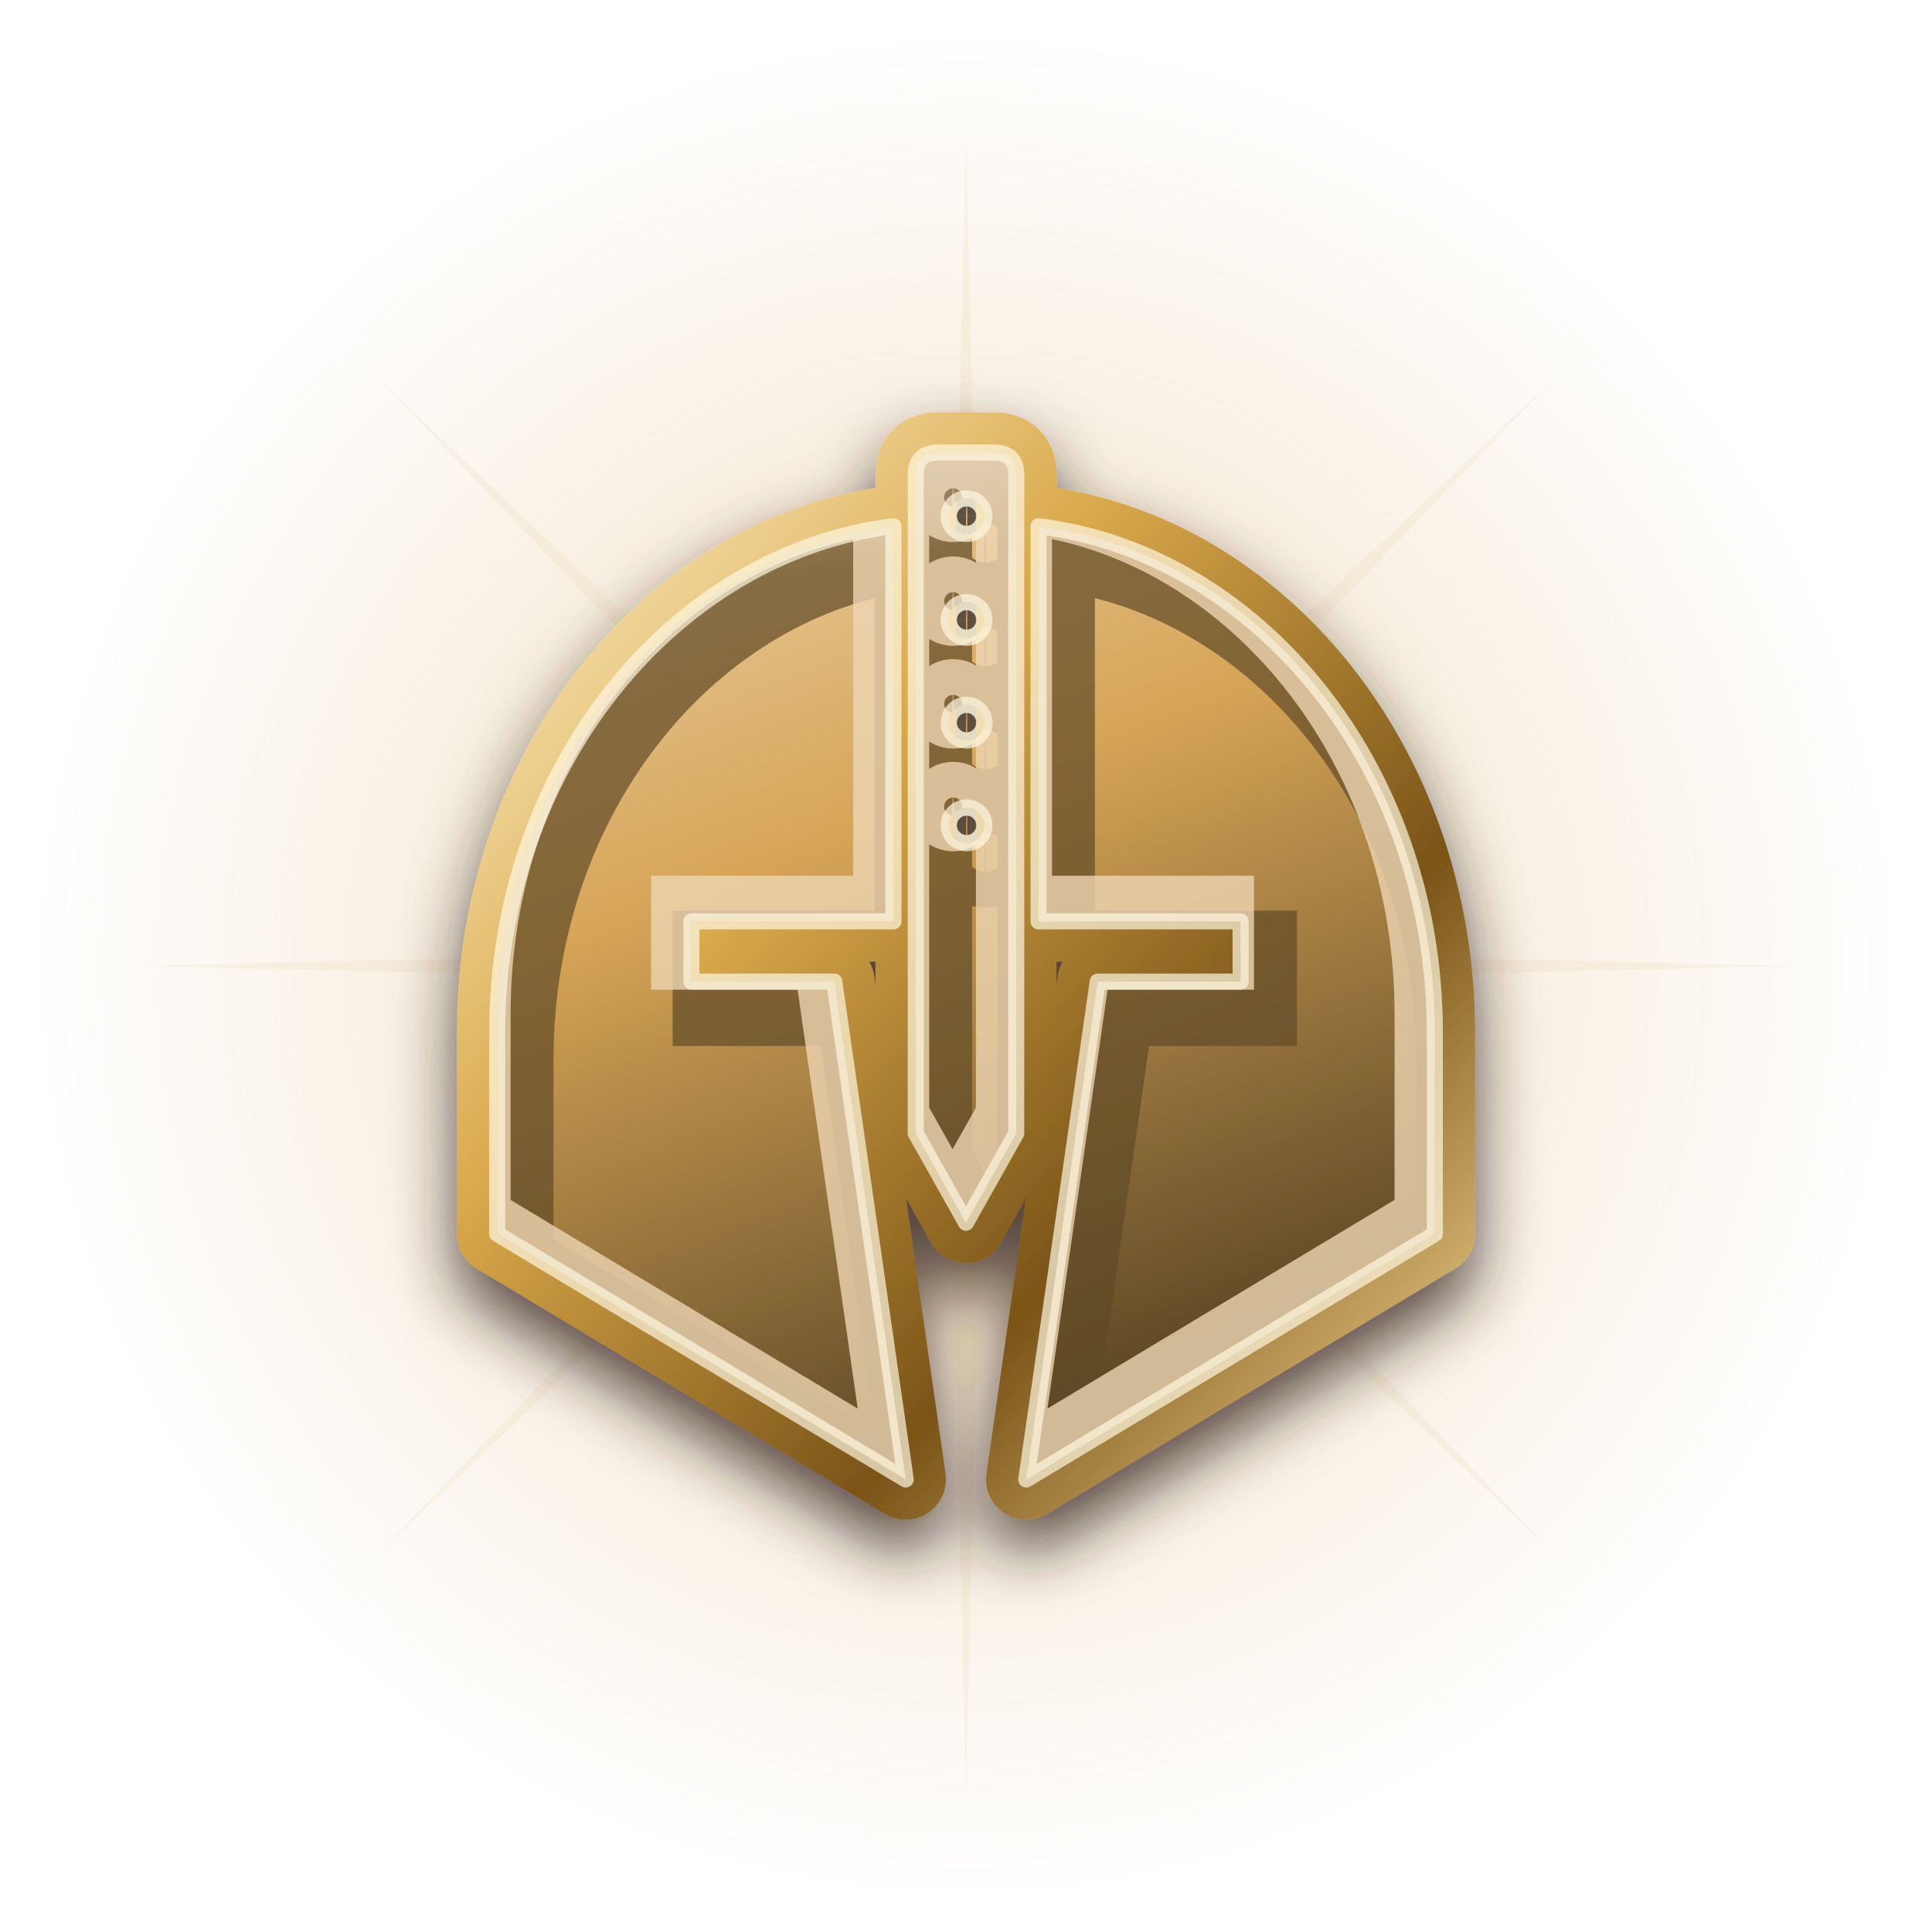
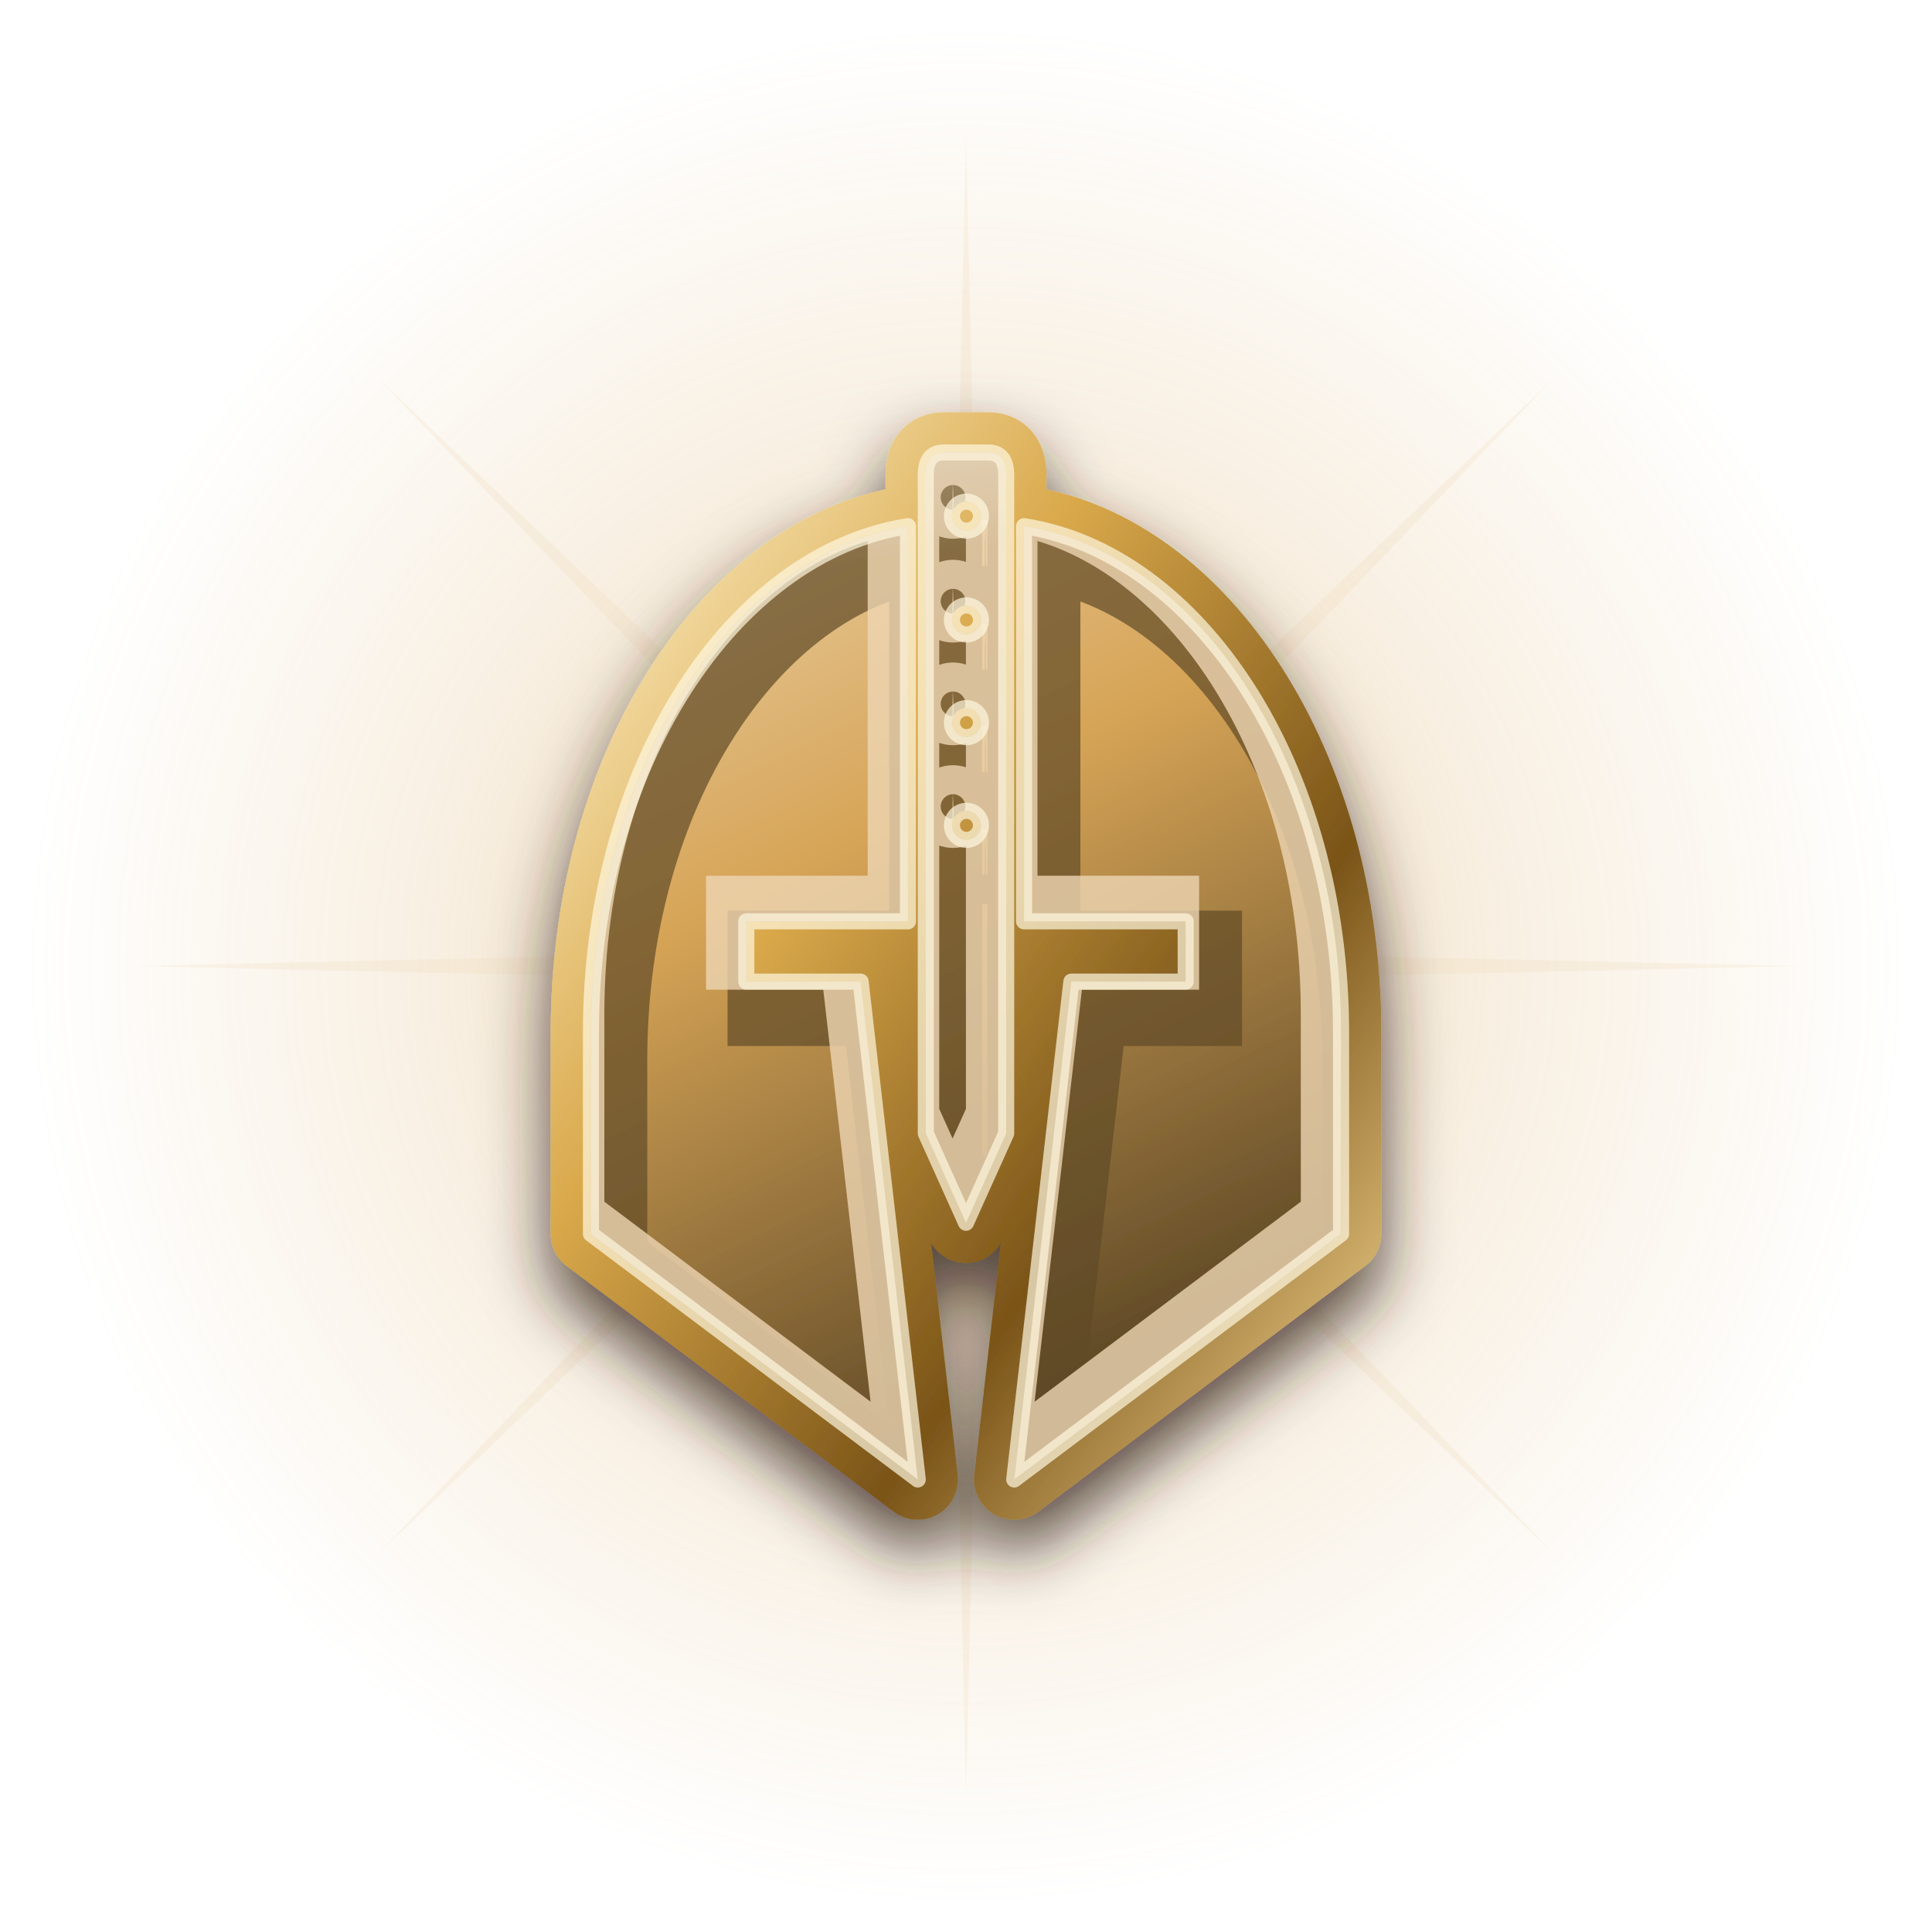
<svg xmlns="http://www.w3.org/2000/svg" viewBox="-6 -6 36 36">
  <defs>
    <radialGradient id="halo">
      <stop offset="0" stop-color="#d6a456" stop-opacity=".55" />
      <stop offset=".55" stop-color="#d6a456" stop-opacity=".18" />
      <stop offset="1" stop-color="#d6a456" stop-opacity="0" />
    </radialGradient>
    <linearGradient id="face" x1="0" y1="0" x2=".35" y2="1">
      <stop offset="0" stop-color="#edd6b3" />
      <stop offset=".45" stop-color="#d6a456" />
      <stop offset="1" stop-color="#604a27" />
    </linearGradient>
    <linearGradient id="rim" x1="0" y1="0" x2="1" y2="1">
      <stop offset="0" stop-color="#fff4cf" />
      <stop offset=".35" stop-color="#d9a84a" />
      <stop offset=".7" stop-color="#7a5418" />
      <stop offset="1" stop-color="#f0d08a" />
    </linearGradient>
    <linearGradient id="gloss" x1="0" y1="0" x2="0" y2="1">
      <stop offset="0" stop-color="#fff" stop-opacity=".7" />
      <stop offset=".5" stop-color="#fff" stop-opacity="0" />
    </linearGradient>
    <clipPath id="cp">
-       <path d="M43.5 10.6 C24 13 8 32 8 56 V74 L44.6 96 L38.2 51.4 H25.4 V46 H43.5 Z M56.5 10.6 C76 13 92 32 92 56 V74 L55.4 96 L61.8 51.4 H74.6 V46 H56.5 Z M45.5 6 Q45.5 4 47.5 4 H52.5 Q54.5 4 54.5 6 V65 L50 73 L45.5 65 Z M50 8.1 A1.6 1.6 0 1 0 50.1 8.1 Z M50 17.4 A1.6 1.6 0 1 0 50.1 17.4 Z M50 26.6 A1.6 1.6 0 1 0 50.1 26.6 Z M50 35.8 A1.6 1.6 0 1 0 50.1 35.8 Z" fill-rule="evenodd" transform="translate(1.6 1.6) scale(.208)" clip-rule="evenodd" />
+       <path d="M 44.8 10.6 C 29.2 13 16.4 32 16.4 56 V 74 L 45.68 96 L 40.56 51.4 H 30.32 V 46 H 44.8 Z M 55.2 10.6 C 70.8 13 83.6 32 83.6 56 V 74 L 54.32 96 L 59.44 51.4 H 69.68 V 46 H 55.2 Z M 46.4 6 Q 46.4 4 48 4 H 52 Q 53.6 4 53.6 6 V 65 L 50 73 L 46.4 65 Z M 50 8.4 A 1.3 1.3 0 1 0 50.08 8.4 Z M 50 17.7 A 1.3 1.3 0 1 0 50.08 17.7 Z M 50 26.9 A 1.3 1.3 0 1 0 50.08 26.9 Z M 50 36.1 A 1.3 1.3 0 1 0 50.08 36.1 Z" fill-rule="evenodd" transform="translate(1.6 1.6) scale(.208)" clip-rule="evenodd" />
    </clipPath>
    <filter id="sh" x="-30%" y="-30%" width="160%" height="160%">
      <feDropShadow dx="0" dy=".6" stdDeviation=".6" flood-color="#2f2413" flood-opacity=".8" />
    </filter>
  </defs>
  <circle cx="12" cy="12" r="17.5" fill="url(#halo)" />
  <path d="M12 -3.5 L12.35 12 L12 27.5 L11.65 12 Z" fill="#edd6b3" opacity=".22" transform="rotate(0 12 12)" />
  <path d="M12 -3.5 L12.35 12 L12 27.5 L11.65 12 Z" fill="#edd6b3" opacity=".22" transform="rotate(45 12 12)" />
  <path d="M12 -3.5 L12.35 12 L12 27.5 L11.65 12 Z" fill="#edd6b3" opacity=".22" transform="rotate(90 12 12)" />
  <path d="M12 -3.5 L12.35 12 L12 27.5 L11.65 12 Z" fill="#edd6b3" opacity=".22" transform="rotate(135 12 12)" />
  <g filter="url(#sh)">
    <g transform="translate(1.6 1.6) scale(.208)">
-       <path d="M43.5 10.6 C24 13 8 32 8 56 V74 L44.6 96 L38.2 51.4 H25.4 V46 H43.5 Z M56.5 10.6 C76 13 92 32 92 56 V74 L55.4 96 L61.8 51.4 H74.6 V46 H56.5 Z M45.5 6 Q45.5 4 47.5 4 H52.5 Q54.5 4 54.5 6 V65 L50 73 L45.5 65 Z M50 8.1 A1.6 1.6 0 1 0 50.1 8.1 Z M50 17.4 A1.6 1.6 0 1 0 50.1 17.4 Z M50 26.6 A1.6 1.6 0 1 0 50.1 26.6 Z M50 35.8 A1.6 1.6 0 1 0 50.1 35.8 Z" fill-rule="evenodd" fill="#2f2413" stroke="url(#rim)" stroke-width="7.21" stroke-linejoin="round" />
-       <path d="M43.5 10.6 C24 13 8 32 8 56 V74 L44.6 96 L38.2 51.4 H25.4 V46 H43.5 Z M56.5 10.6 C76 13 92 32 92 56 V74 L55.4 96 L61.8 51.4 H74.6 V46 H56.5 Z M45.5 6 Q45.5 4 47.5 4 H52.5 Q54.5 4 54.5 6 V65 L50 73 L45.5 65 Z M50 8.1 A1.6 1.6 0 1 0 50.1 8.1 Z M50 17.4 A1.6 1.6 0 1 0 50.1 17.4 Z M50 26.6 A1.6 1.6 0 1 0 50.1 26.6 Z M50 35.8 A1.6 1.6 0 1 0 50.1 35.8 Z" fill-rule="evenodd" fill="url(#face)" />
+       <path d="M 44.8 10.6 C 29.2 13 16.4 32 16.4 56 V 74 L 45.68 96 L 40.56 51.4 H 30.32 V 46 H 44.8 Z M 55.2 10.6 C 70.8 13 83.6 32 83.6 56 V 74 L 54.32 96 L 59.44 51.4 H 69.68 V 46 H 55.2 Z M 46.4 6 Q 46.4 4 48 4 H 52 Q 53.6 4 53.6 6 V 65 L 50 73 L 46.4 65 Z M 50 8.4 A 1.3 1.3 0 1 0 50.08 8.4 Z M 50 17.7 A 1.3 1.3 0 1 0 50.08 17.7 Z M 50 26.9 A 1.3 1.3 0 1 0 50.08 26.9 Z M 50 36.1 A 1.3 1.3 0 1 0 50.08 36.1 Z" fill-rule="evenodd" fill="#2f2413" stroke="url(#rim)" stroke-width="7.21" stroke-linejoin="round" />
+       <path d="M 44.8 10.6 C 29.2 13 16.4 32 16.4 56 V 74 L 45.68 96 L 40.56 51.4 H 30.32 V 46 H 44.8 Z M 55.2 10.6 C 70.8 13 83.6 32 83.6 56 V 74 L 54.32 96 L 59.44 51.4 H 69.68 V 46 H 55.2 Z M 46.4 6 Q 46.4 4 48 4 H 52 Q 53.6 4 53.6 6 V 65 L 50 73 L 46.4 65 Z M 50 8.4 A 1.3 1.3 0 1 0 50.08 8.4 Z M 50 17.7 A 1.3 1.3 0 1 0 50.08 17.7 Z M 50 26.9 A 1.3 1.3 0 1 0 50.08 26.9 Z M 50 36.1 A 1.3 1.3 0 1 0 50.08 36.1 Z" fill-rule="evenodd" fill="url(#face)" />
    </g>
    <g clip-path="url(#cp)">
      <g transform="translate(1.6 1.6) scale(.208)">
-         <path d="M43.5 10.6 C24 13 8 32 8 56 V74 L44.6 96 L38.2 51.4 H25.4 V46 H43.5 Z M56.5 10.6 C76 13 92 32 92 56 V74 L55.4 96 L61.8 51.4 H74.6 V46 H56.5 Z M45.5 6 Q45.5 4 47.5 4 H52.5 Q54.5 4 54.5 6 V65 L50 73 L45.5 65 Z M50 8.1 A1.6 1.6 0 1 0 50.1 8.1 Z M50 17.4 A1.6 1.6 0 1 0 50.1 17.4 Z M50 26.6 A1.6 1.6 0 1 0 50.1 26.6 Z M50 35.8 A1.6 1.6 0 1 0 50.1 35.8 Z" fill-rule="evenodd" fill="none" stroke="#604a27" stroke-width="6.73" opacity=".7" transform="translate(1.682692 2.403846)" />
-         <path d="M43.5 10.6 C24 13 8 32 8 56 V74 L44.6 96 L38.2 51.4 H25.4 V46 H43.5 Z M56.5 10.6 C76 13 92 32 92 56 V74 L55.4 96 L61.8 51.4 H74.6 V46 H56.5 Z M45.5 6 Q45.5 4 47.5 4 H52.5 Q54.5 4 54.5 6 V65 L50 73 L45.5 65 Z M50 8.1 A1.6 1.6 0 1 0 50.1 8.1 Z M50 17.4 A1.6 1.6 0 1 0 50.1 17.4 Z M50 26.6 A1.6 1.6 0 1 0 50.1 26.6 Z M50 35.8 A1.6 1.6 0 1 0 50.1 35.8 Z" fill-rule="evenodd" fill="none" stroke="#edd6b3" stroke-width="4.81" opacity=".8" transform="translate(-1.201923 -1.682692)" />
+         <path d="M 44.8 10.6 C 29.2 13 16.4 32 16.4 56 V 74 L 45.68 96 L 40.56 51.4 H 30.32 V 46 H 44.8 Z M 55.2 10.6 C 70.8 13 83.6 32 83.6 56 V 74 L 54.32 96 L 59.44 51.4 H 69.68 V 46 H 55.2 Z M 46.4 6 Q 46.4 4 48 4 H 52 Q 53.6 4 53.6 6 V 65 L 50 73 L 46.4 65 Z M 50 8.4 A 1.3 1.3 0 1 0 50.08 8.4 Z M 50 17.7 A 1.3 1.3 0 1 0 50.08 17.7 Z M 50 26.9 A 1.3 1.3 0 1 0 50.08 26.9 Z M 50 36.1 A 1.3 1.3 0 1 0 50.08 36.1 Z" fill-rule="evenodd" fill="none" stroke="#604a27" stroke-width="6.73" opacity=".7" transform="translate(1.682692 2.403846)" />
+         <path d="M 44.8 10.6 C 29.2 13 16.4 32 16.4 56 V 74 L 45.68 96 L 40.56 51.4 H 30.32 V 46 H 44.8 Z M 55.2 10.6 C 70.8 13 83.6 32 83.6 56 V 74 L 54.32 96 L 59.44 51.4 H 69.68 V 46 H 55.2 Z M 46.4 6 Q 46.4 4 48 4 H 52 Q 53.6 4 53.6 6 V 65 L 50 73 L 46.4 65 Z M 50 8.4 A 1.3 1.3 0 1 0 50.08 8.4 Z M 50 17.7 A 1.3 1.3 0 1 0 50.08 17.7 Z M 50 26.9 A 1.3 1.3 0 1 0 50.08 26.9 Z M 50 36.1 A 1.3 1.3 0 1 0 50.08 36.1 Z" fill-rule="evenodd" fill="none" stroke="#edd6b3" stroke-width="4.81" opacity=".8" transform="translate(-1.201923 -1.682692)" />
      </g>
      <rect x="-2" y="-2" width="28" height="12.5" fill="url(#gloss)" transform="rotate(-8 12 12)" />
    </g>
    <g transform="translate(1.6 1.6) scale(.208)">
-       <path d="M43.5 10.6 C24 13 8 32 8 56 V74 L44.6 96 L38.2 51.4 H25.4 V46 H43.5 Z M56.5 10.6 C76 13 92 32 92 56 V74 L55.4 96 L61.8 51.4 H74.6 V46 H56.5 Z M45.5 6 Q45.5 4 47.5 4 H52.5 Q54.5 4 54.5 6 V65 L50 73 L45.5 65 Z M50 8.1 A1.6 1.6 0 1 0 50.1 8.1 Z M50 17.4 A1.6 1.6 0 1 0 50.1 17.4 Z M50 26.6 A1.6 1.6 0 1 0 50.1 26.6 Z M50 35.8 A1.6 1.6 0 1 0 50.1 35.8 Z" fill-rule="evenodd" fill="none" stroke="#fff8e0" stroke-width="1.44" stroke-linejoin="round" opacity=".7" />
+       <path d="M 44.8 10.6 C 29.2 13 16.4 32 16.4 56 V 74 L 45.68 96 L 40.56 51.4 H 30.32 V 46 H 44.8 Z M 55.2 10.6 C 70.8 13 83.6 32 83.6 56 V 74 L 54.32 96 L 59.44 51.4 H 69.68 V 46 H 55.2 Z M 46.4 6 Q 46.4 4 48 4 H 52 Q 53.6 4 53.6 6 V 65 L 50 73 L 46.4 65 Z M 50 8.4 A 1.3 1.3 0 1 0 50.08 8.4 Z M 50 17.7 A 1.3 1.3 0 1 0 50.08 17.7 Z M 50 26.9 A 1.3 1.3 0 1 0 50.08 26.9 Z M 50 36.1 A 1.3 1.3 0 1 0 50.08 36.1 Z" fill-rule="evenodd" fill="none" stroke="#fff8e0" stroke-width="1.44" stroke-linejoin="round" opacity=".7" />
    </g>
  </g>
</svg>
